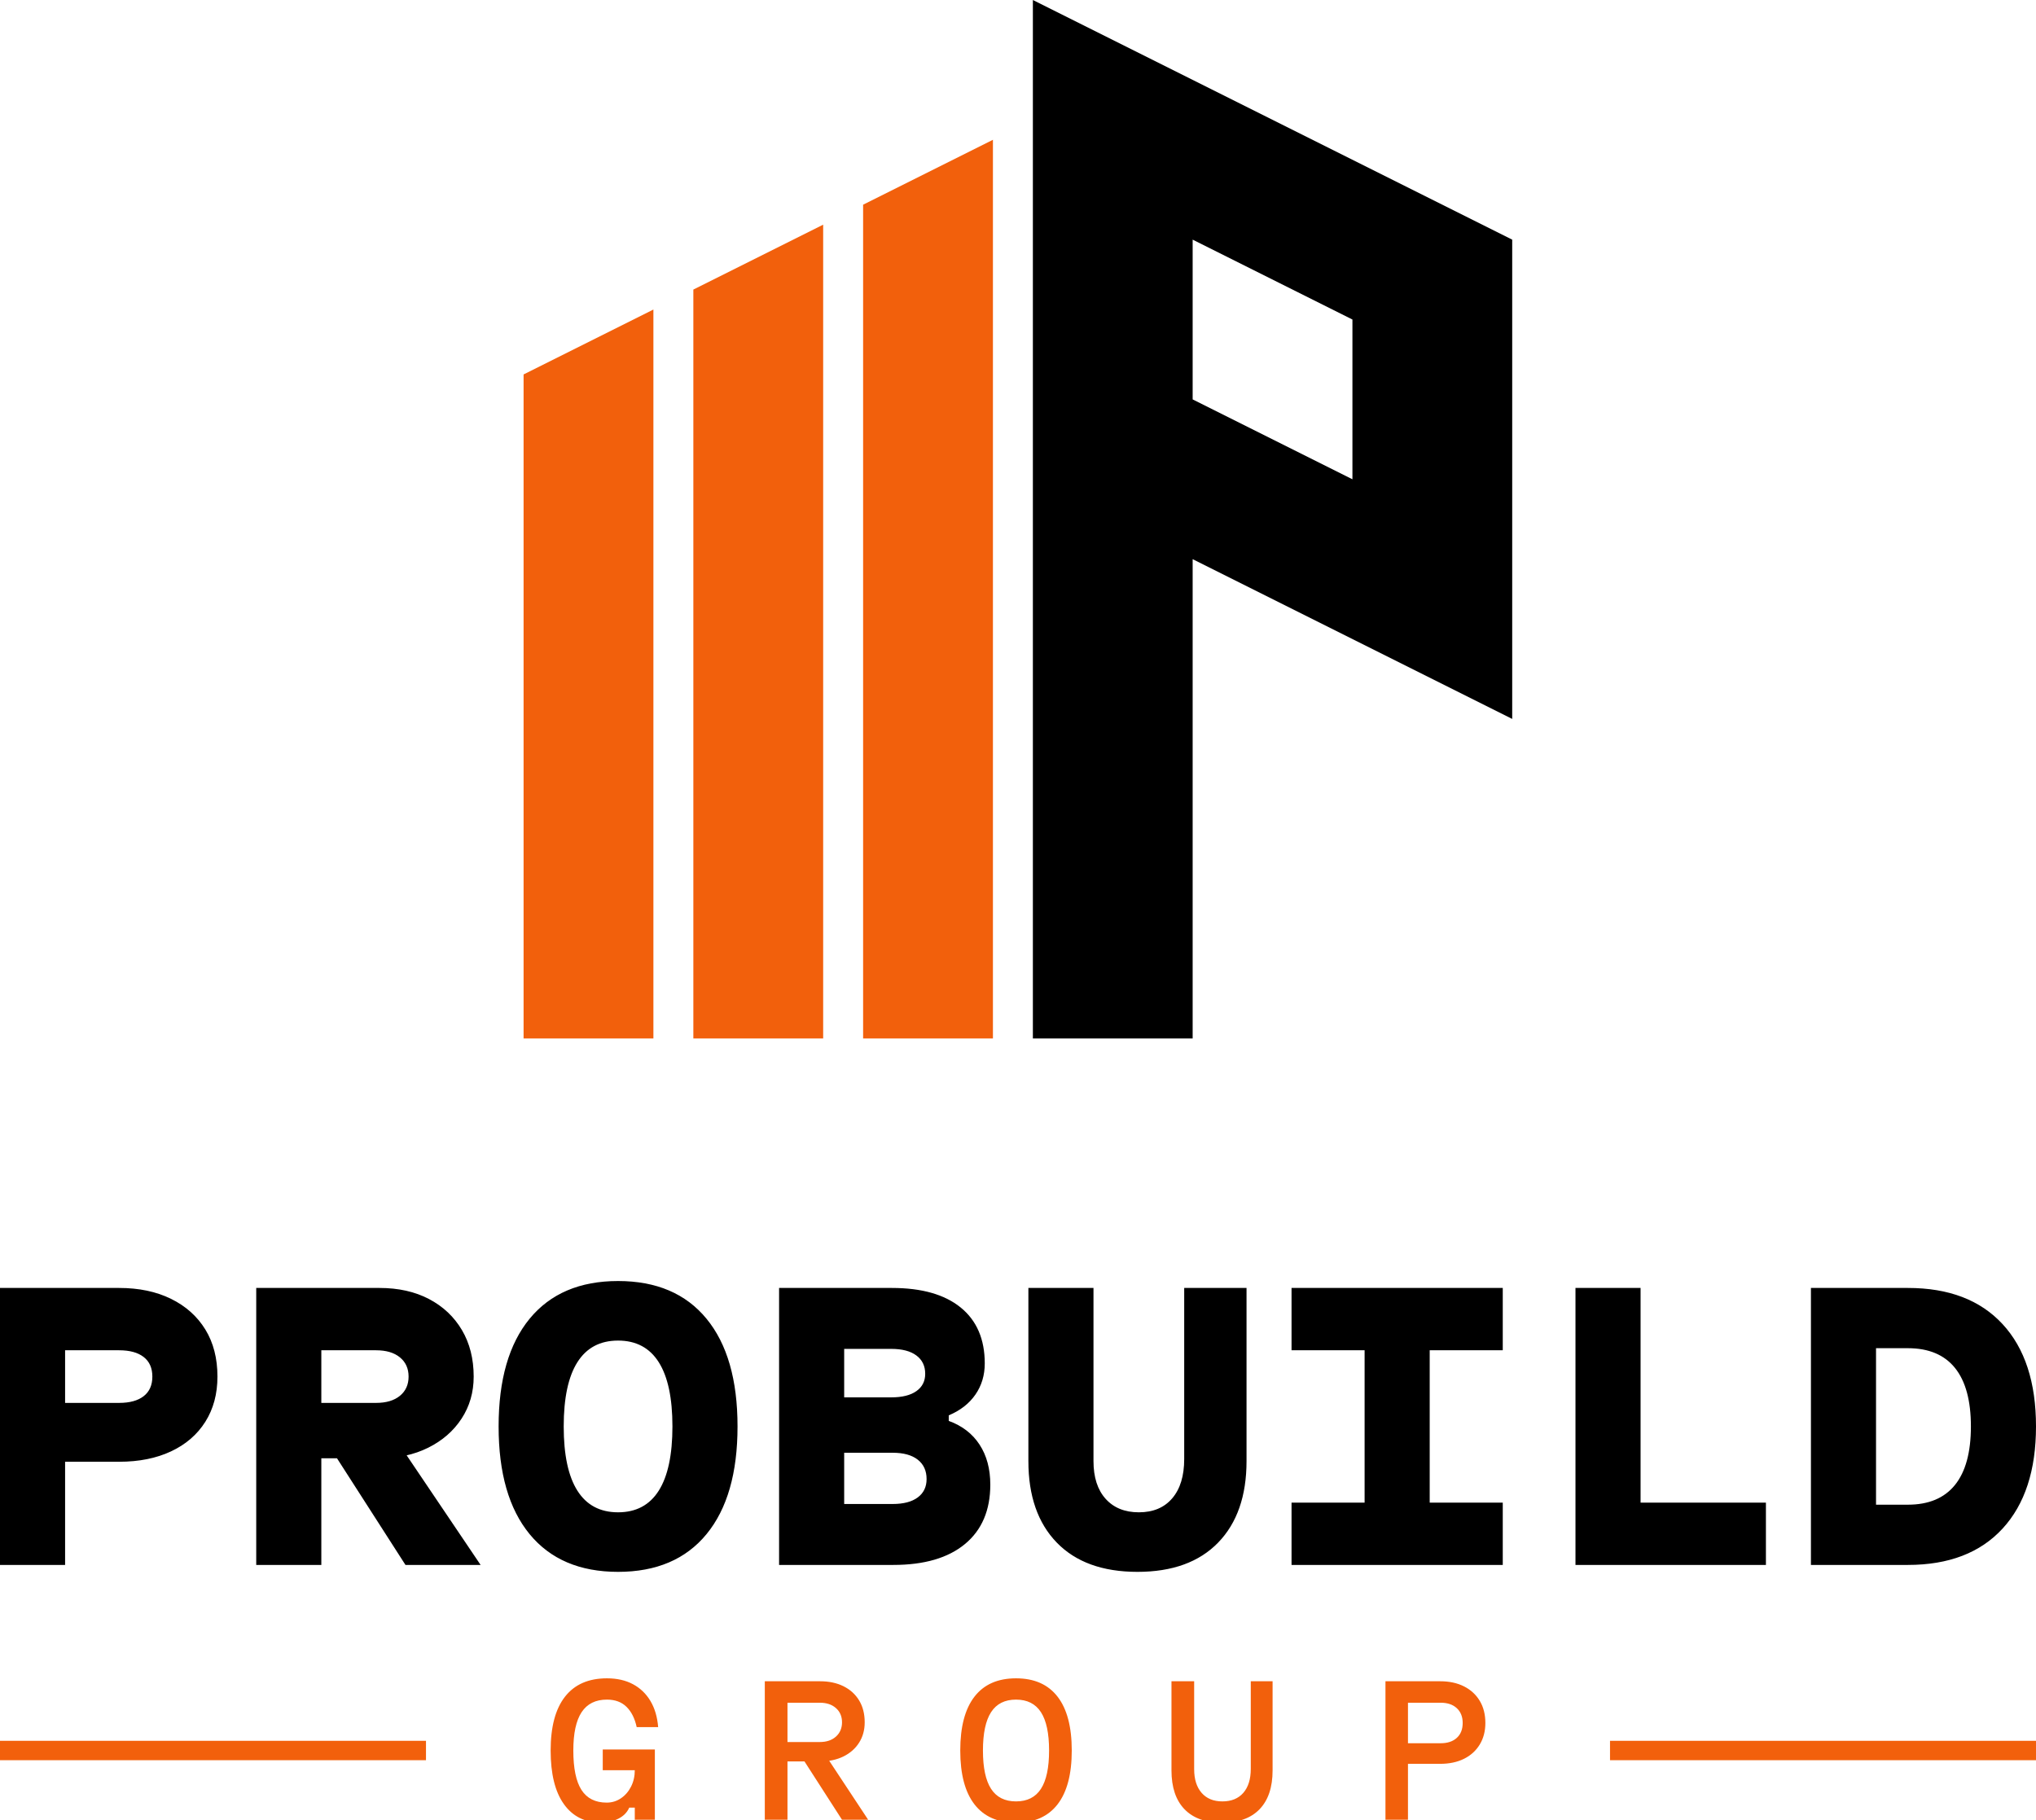
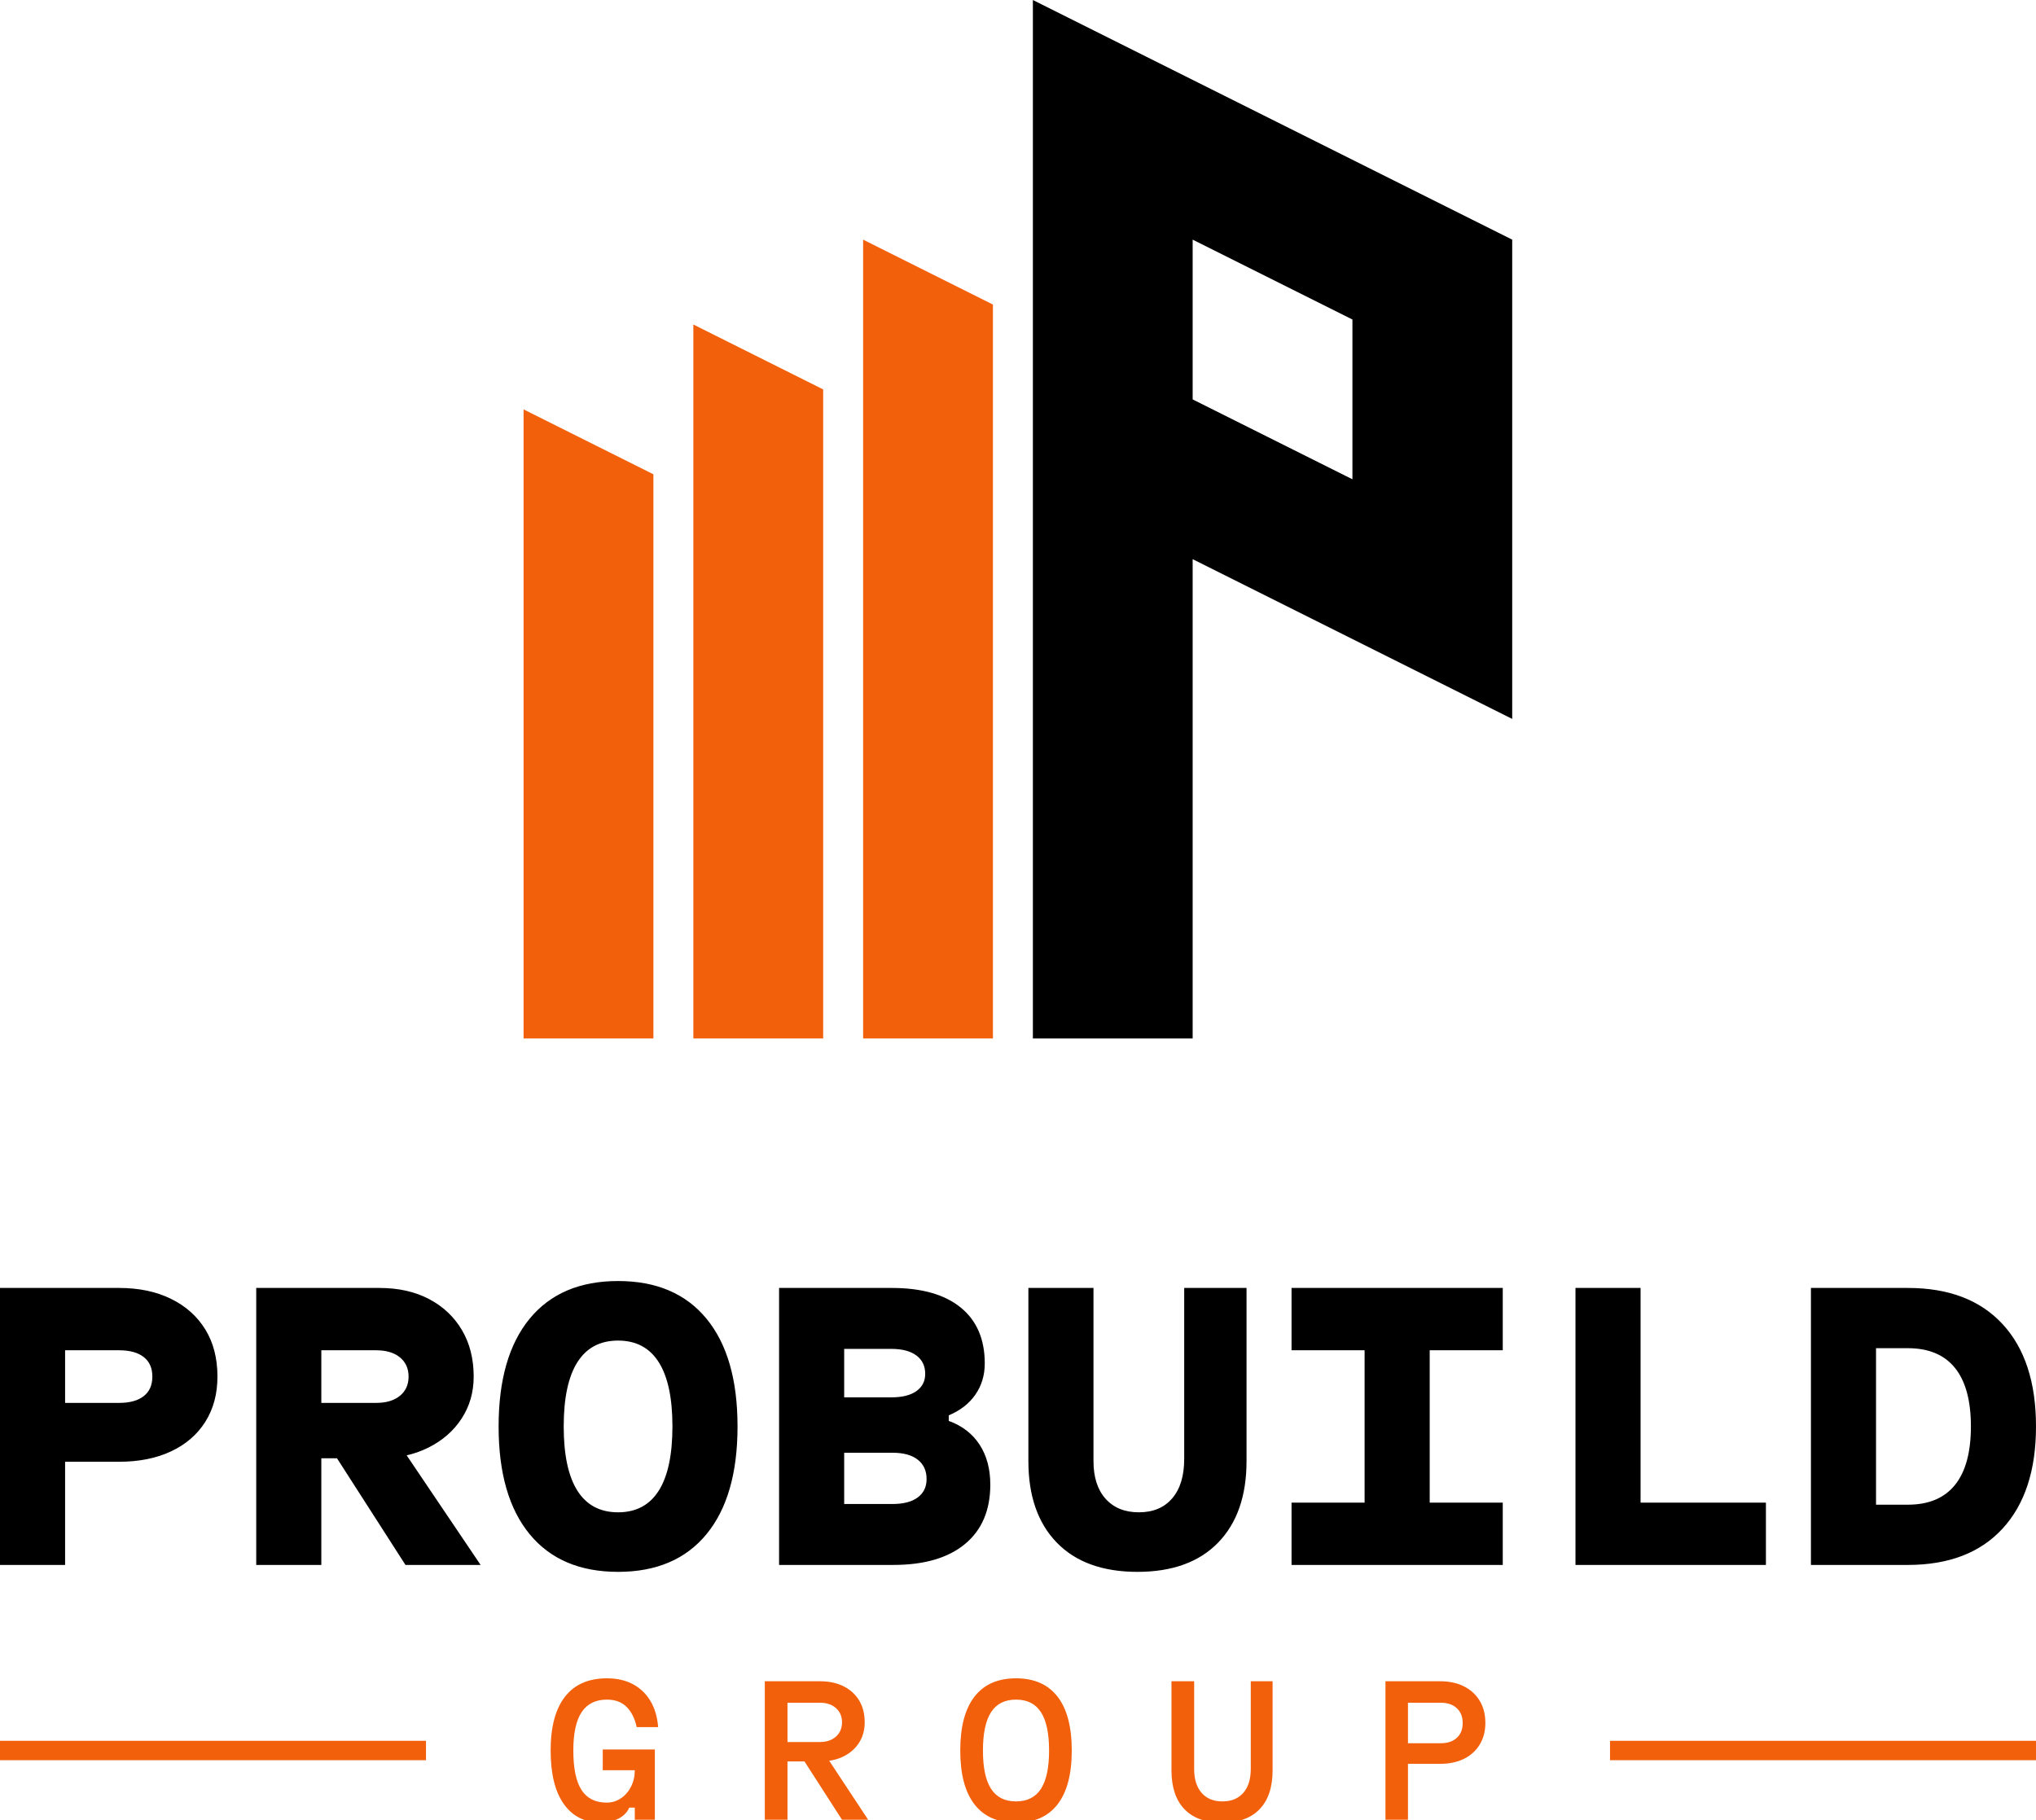
<svg xmlns="http://www.w3.org/2000/svg" viewBox="0 0 294 262.8" width="294" height="262.8" role="img" aria-label="ProBuild Group">
  <g transform="translate(75.606 0) scale(1.442) translate(-5 -8)">
    <g fill="#F2600C">
-       <path d="M5 45.5L18 39V112H5Z" />
-       <path d="M22 37L35 30.5V112H22Z" />
-       <path d="M39 28.5L52 22V112H39Z" />
+       <path d="M5 49L18 55.5V112H5Z" />
+       <path d="M22 40.5L35 47V112H22Z" />
+       <path d="M39 32L52 38.5V112H39Z" />
    </g>
    <path fill="#000000" fill-rule="evenodd" d="M56 8L104 32V80L72 64V112H56Z M72 32L88 40V56L72 48Z" />
  </g>
  <path fill="#000000" d="M0.0 226.0V186.0H17.2Q21.5 186.0 24.7 187.575Q27.9 189.15 29.65 192.0Q31.4 194.85 31.4 198.8Q31.4 202.55 29.65 205.325Q27.9 208.1 24.7 209.6Q21.5 211.1 17.2 211.1H9.4V226.0ZM9.4 202.6H17.2Q19.5 202.6 20.75 201.625Q22.0 200.65 22.0 198.8Q22.0 196.95 20.75 195.975Q19.5 195.0 17.2 195.0H9.4ZM37.0 226.0V186.0H54.8Q58.9 186.0 61.95 187.6Q65.0 189.2 66.7 192.075Q68.4 194.95 68.4 198.8Q68.4 202.2 66.65 204.875Q64.9 207.55 61.825 209.075Q58.75 210.6 54.8 210.6H46.4V226.0ZM58.55 226.0 47.7 209.1H58.0L69.4 226.0ZM46.4 202.6H54.3Q56.5 202.6 57.75 201.575Q59.0 200.55 59.0 198.8Q59.0 197.05 57.75 196.025Q56.5 195.0 54.3 195.0H46.4ZM89.25 227.0Q80.95 227.0 76.475 221.55Q72.0 216.1 72.0 206.0Q72.0 195.9 76.475 190.45Q80.95 185.0 89.25 185.0Q97.55 185.0 102.025 190.45Q106.5 195.9 106.5 206.0Q106.5 216.1 102.025 221.55Q97.55 227.0 89.25 227.0ZM89.25 218.4Q93.15 218.4 95.125 215.275Q97.1 212.15 97.1 206.0Q97.1 199.85 95.125 196.725Q93.15 193.6 89.25 193.6Q85.35 193.6 83.375 196.725Q81.4 199.85 81.4 206.0Q81.4 212.15 83.375 215.275Q85.35 218.4 89.25 218.4ZM112.5 226.0V186.0H128.8Q135.25 186.0 138.725 188.825Q142.2 191.65 142.2 196.9Q142.2 199.45 140.85 201.4Q139.5 203.35 137.0 204.4V205.2Q139.9 206.25 141.45 208.625Q143.0 211.0 143.0 214.4Q143.0 219.95 139.35 222.975Q135.7 226.0 129.0 226.0ZM121.9 217.2H128.9Q131.25 217.2 132.525 216.25Q133.8 215.3 133.8 213.6Q133.8 211.8 132.525 210.8Q131.25 209.8 128.9 209.8H121.9ZM121.9 201.8H128.7Q131.05 201.8 132.325 200.9Q133.6 200.0 133.6 198.4Q133.6 196.7 132.325 195.75Q131.05 194.8 128.7 194.8H121.9ZM148.5 186.0H157.9V211.0Q157.9 214.5 159.65 216.45Q161.4 218.4 164.45 218.4Q167.55 218.4 169.275 216.375Q171.0 214.35 171.0 210.7V186.0H180.0V211.0Q180.0 218.55 175.9 222.775Q171.8 227.0 164.25 227.0Q156.7 227.0 152.6 222.775Q148.5 218.55 148.5 211.0ZM186.5 226.0V217.0H197.05V195.0H186.5V186.0H217.0V195.0H206.45V217.0H217.0V226.0ZM227.5 226.0V186.0H236.9V217.0H255.0V226.0ZM261.5 226.0V186.0H275.5Q284.35 186.0 289.175 191.225Q294.0 196.45 294.0 206.0Q294.0 215.5 289.175 220.75Q284.35 226.0 275.5 226.0ZM270.9 217.3H275.5Q280.0 217.3 282.3 214.45Q284.6 211.6 284.6 206.0Q284.6 200.4 282.3 197.55Q280.0 194.7 275.5 194.7H270.9Z" />
  <g fill="#F2600C">
    <rect x="0" y="251.4" width="61.513" height="2.8" />
    <rect x="232.488" y="251.4" width="61.513" height="2.8" />
    <path d="M86.713 263.2Q83.312 263.2 81.412 260.525Q79.513 257.85 79.513 252.8Q79.513 247.675 81.588 245.025Q83.663 242.375 87.638 242.375Q89.812 242.375 91.4 243.225Q92.988 244.075 93.925 245.65Q94.863 247.225 95.038 249.425H91.938Q91.538 247.55 90.475 246.5Q89.413 245.45 87.638 245.45Q85.188 245.45 83.988 247.263Q82.788 249.075 82.788 252.8Q82.788 256.65 83.963 258.488Q85.138 260.325 87.613 260.325Q88.738 260.325 89.663 259.7Q90.588 259.075 91.125 258.012Q91.663 256.95 91.663 255.65H87.038V252.65H94.562V262.8H91.663V261.05H90.863Q90.413 262.075 89.312 262.637Q88.213 263.2 86.713 263.2ZM110.438 262.8V242.8H118.413Q120.363 242.8 121.812 243.525Q123.263 244.25 124.062 245.575Q124.863 246.9 124.863 248.725Q124.863 250.4 124.05 251.675Q123.238 252.95 121.788 253.663Q120.338 254.375 118.413 254.375H113.713V262.8ZM121.588 262.8 115.812 253.825H119.438L125.363 262.8ZM113.713 251.575H118.388Q119.838 251.575 120.713 250.788Q121.588 250.0 121.588 248.725Q121.588 247.45 120.713 246.675Q119.838 245.9 118.388 245.9H113.713ZM146.713 263.225Q142.763 263.225 140.713 260.575Q138.662 257.925 138.662 252.8Q138.662 247.675 140.713 245.025Q142.763 242.375 146.713 242.375Q150.662 242.375 152.713 245.025Q154.763 247.675 154.763 252.8Q154.763 257.925 152.713 260.575Q150.662 263.225 146.713 263.225ZM146.713 260.15Q149.138 260.15 150.312 258.338Q151.488 256.525 151.488 252.8Q151.488 249.075 150.312 247.263Q149.138 245.45 146.713 245.45Q144.287 245.45 143.113 247.263Q141.938 249.075 141.938 252.8Q141.938 256.525 143.113 258.338Q144.287 260.15 146.713 260.15ZM169.162 242.8H172.438V255.5Q172.438 257.675 173.512 258.913Q174.588 260.15 176.513 260.15Q178.463 260.15 179.538 258.913Q180.613 257.675 180.613 255.45V242.8H183.763V255.675Q183.763 259.325 181.888 261.275Q180.013 263.225 176.463 263.225Q172.912 263.225 171.037 261.275Q169.162 259.325 169.162 255.675ZM200.062 262.8V242.8H207.963Q209.938 242.8 211.4 243.538Q212.863 244.275 213.675 245.625Q214.488 246.975 214.488 248.825Q214.488 250.6 213.675 251.938Q212.863 253.275 211.4 254.0Q209.938 254.725 207.963 254.725H203.312V262.8ZM203.312 251.75H208.037Q209.513 251.75 210.363 250.975Q211.213 250.2 211.213 248.825Q211.213 247.475 210.363 246.688Q209.513 245.9 208.037 245.9H203.312Z" />
  </g>
</svg>
